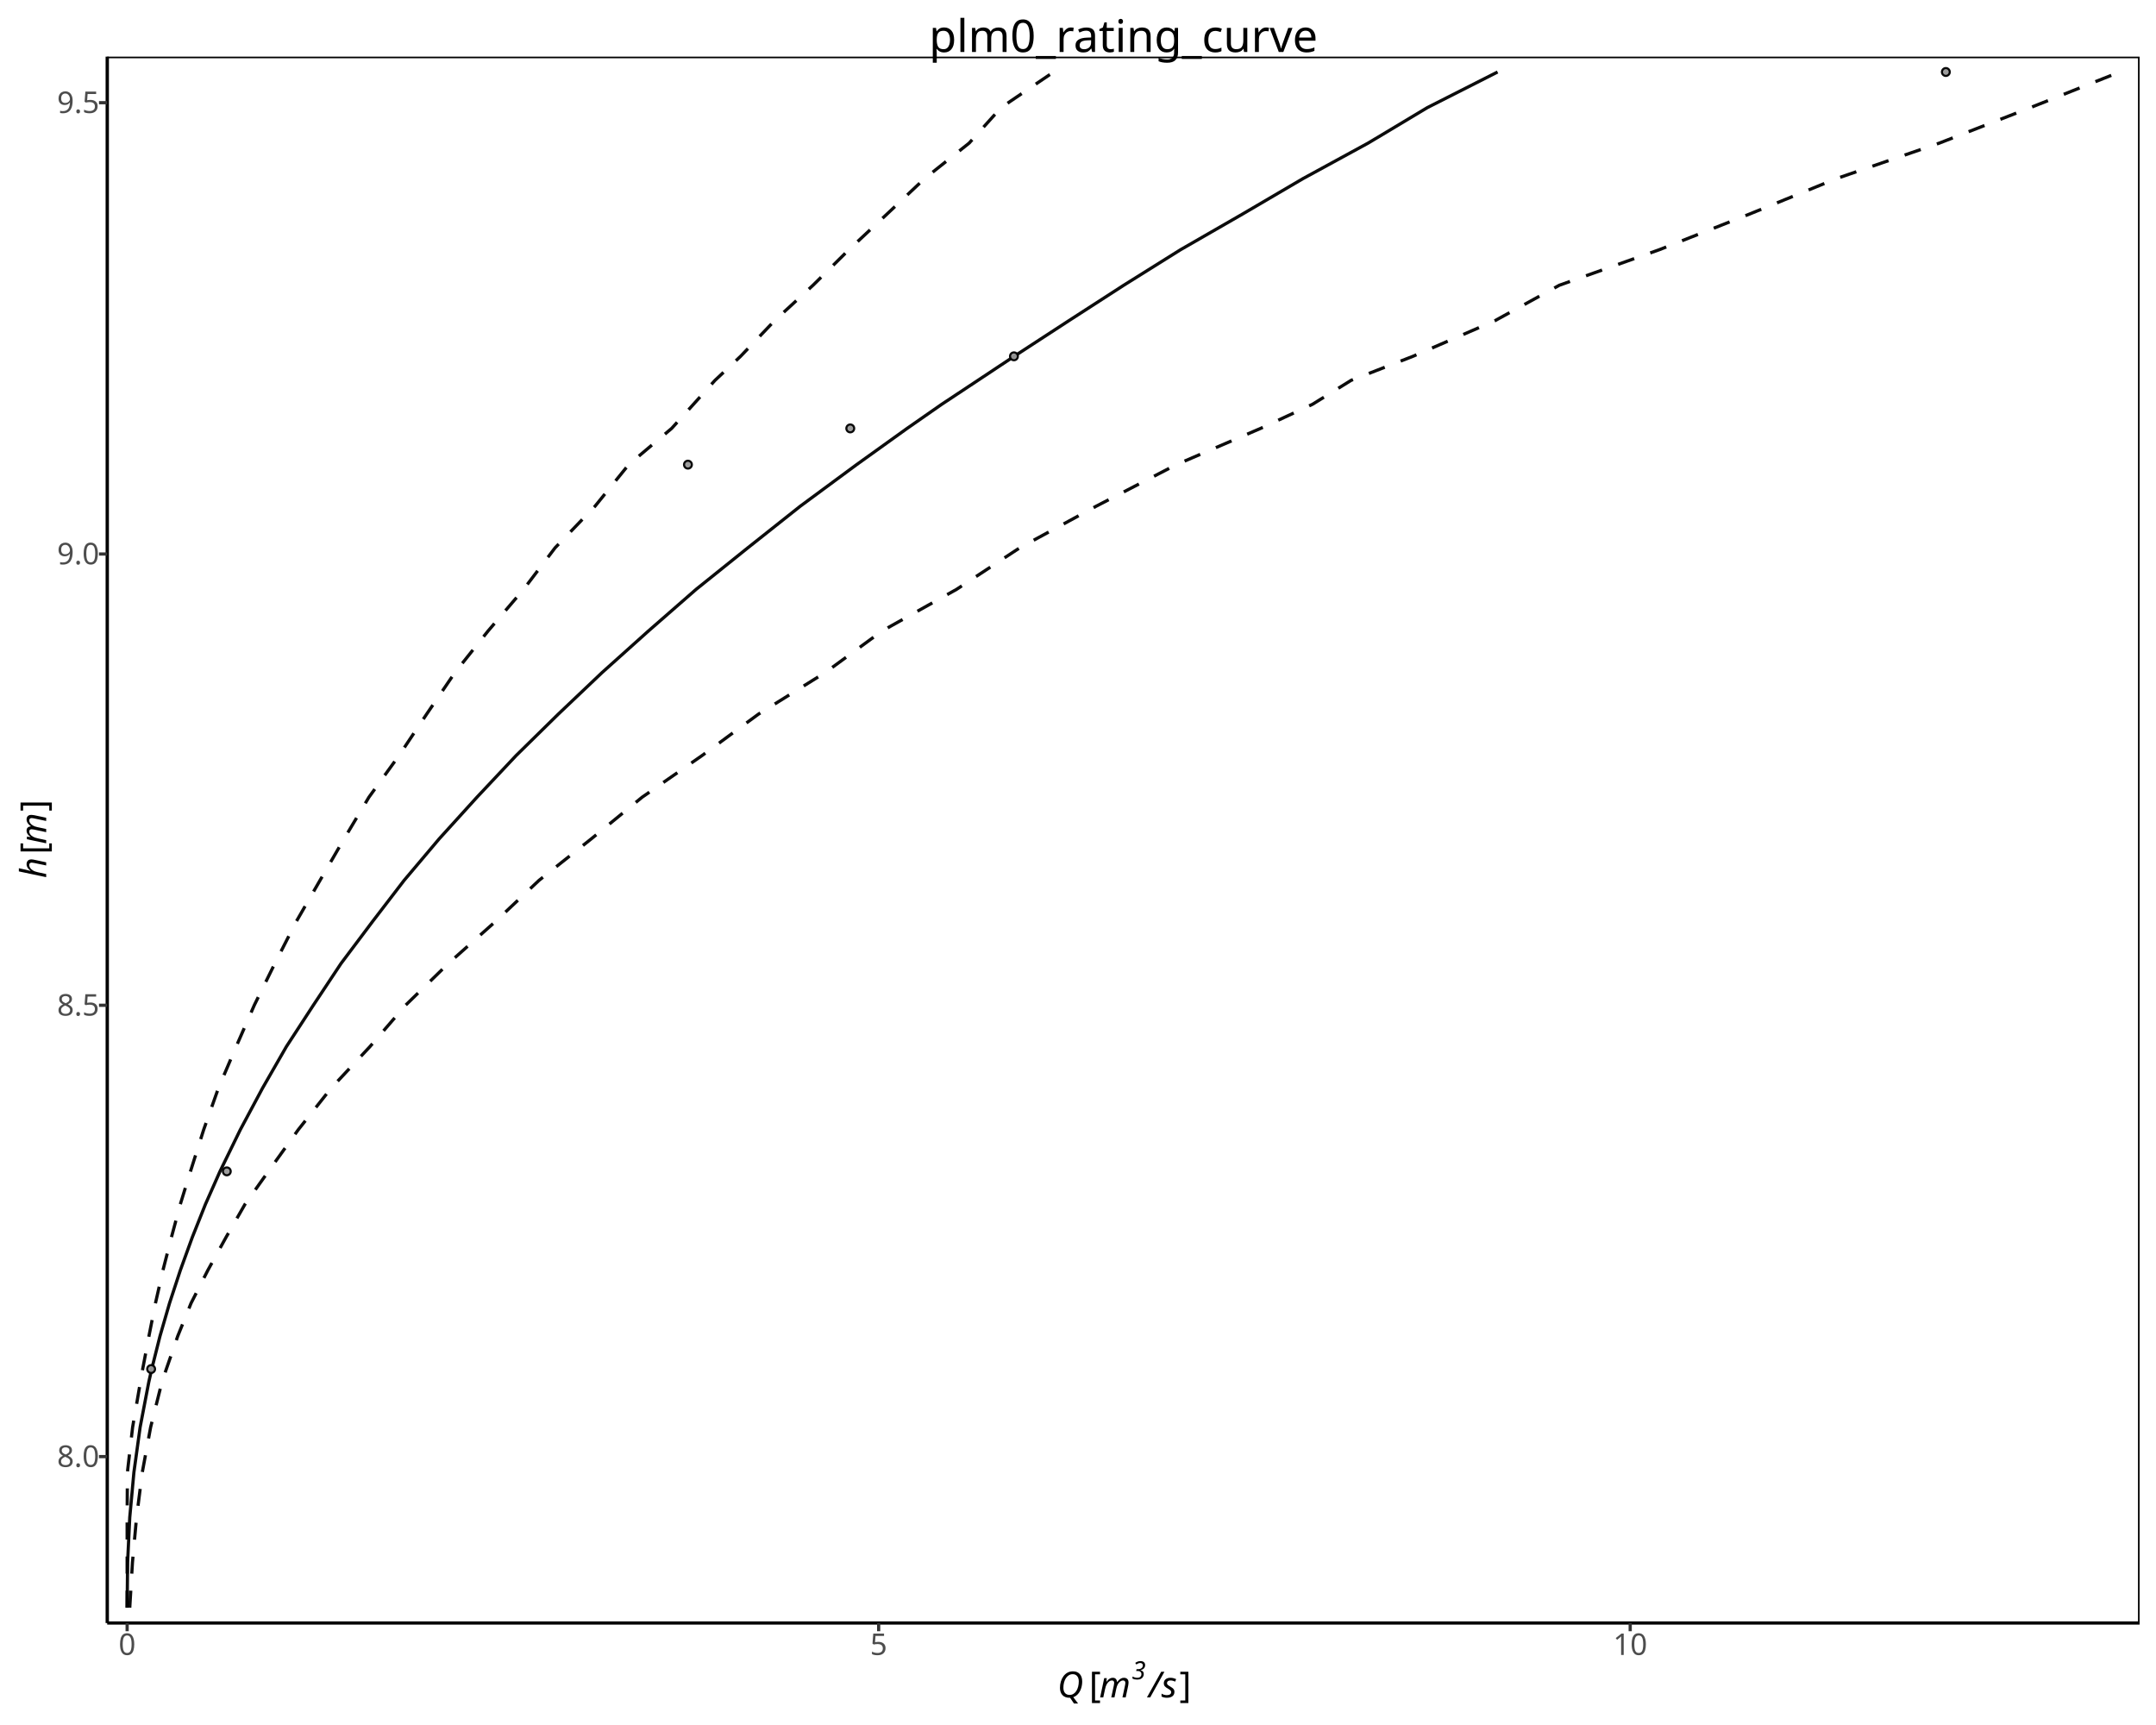
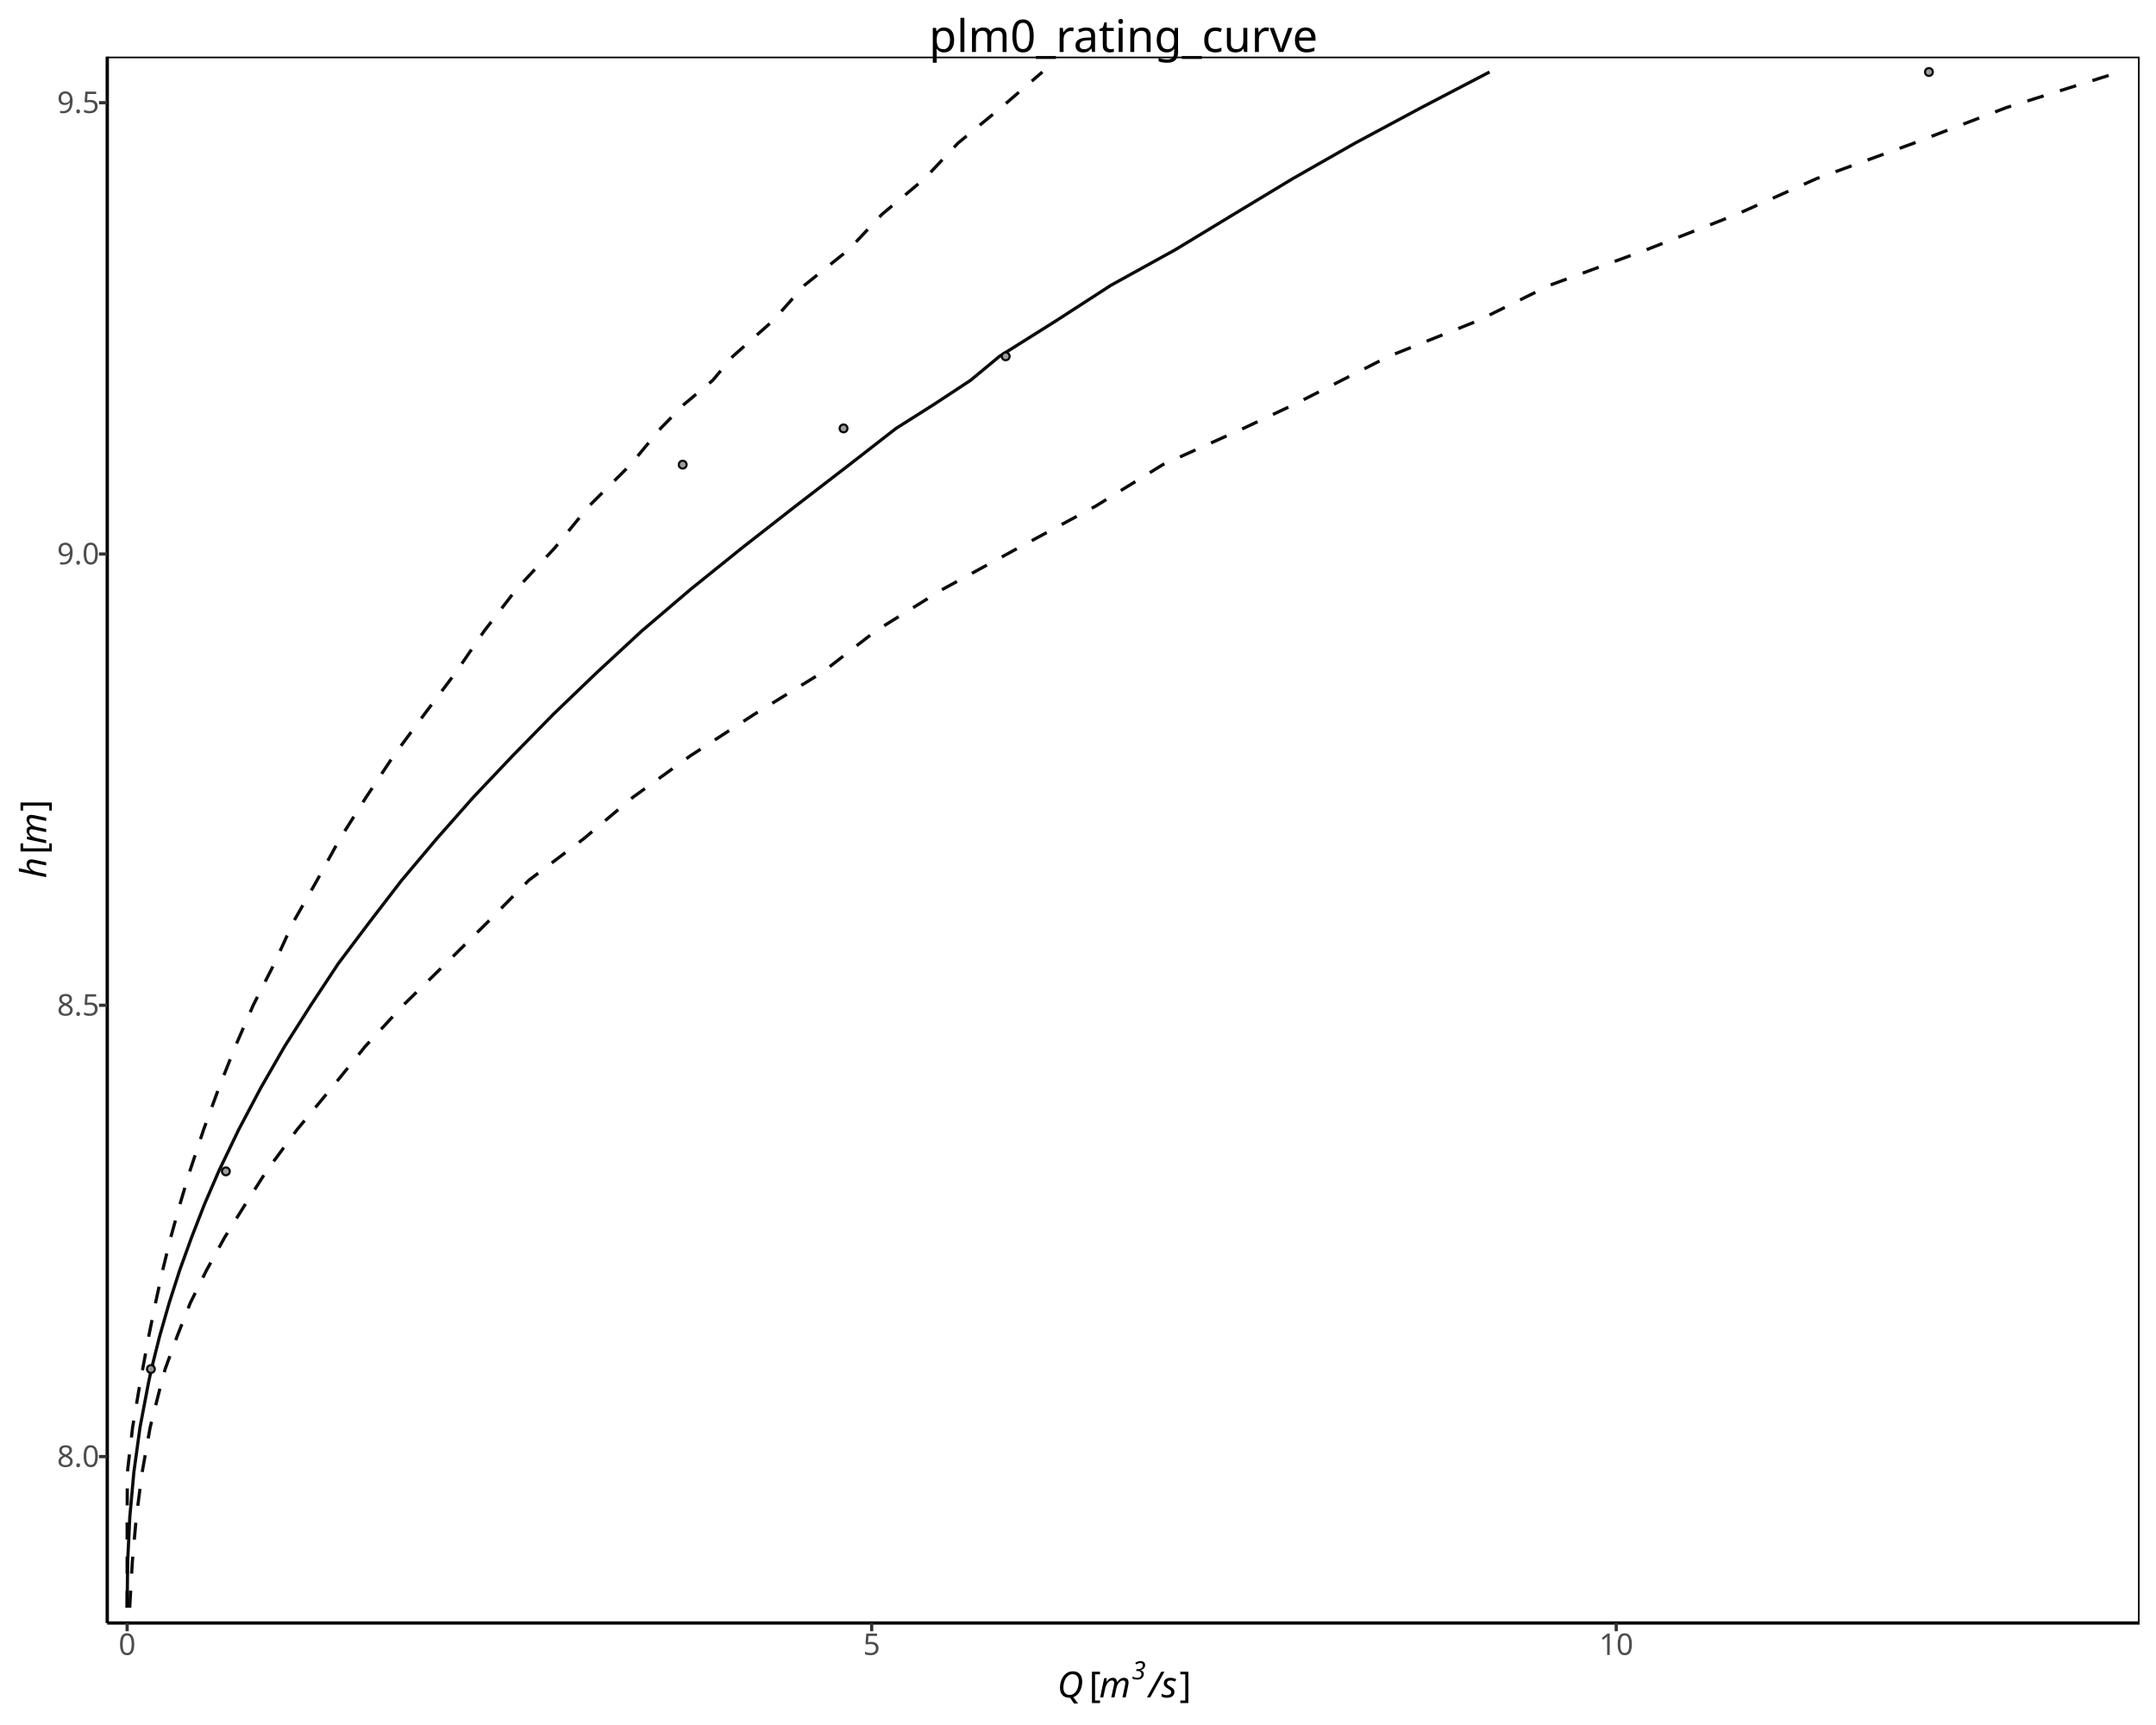
<svg xmlns="http://www.w3.org/2000/svg" class="svglite" data-engine-version="2.0" width="720.00pt" height="576.00pt" viewBox="0 0 720.00 576.00">
  <defs>
    <style type="text/css">
    .svglite line, .svglite polyline, .svglite polygon, .svglite path, .svglite rect, .svglite circle {
      fill: none;
      stroke: #000000;
      stroke-linecap: round;
      stroke-linejoin: round;
      stroke-miterlimit: 10.00;
    }
  </style>
  </defs>
  <rect width="100%" height="100%" style="stroke: none; fill: #FFFFFF;" />
  <defs>
    <clipPath id="cpMC4wMHw3MjAuMDB8MC4wMHw1NzYuMDA=">
      <rect x="0.00" y="0.00" width="720.00" height="576.00" />
    </clipPath>
  </defs>
  <g clip-path="url(#cpMC4wMHw3MjAuMDB8MC4wMHw1NzYuMDA=)">
    <rect x="0.00" y="0.00" width="720.00" height="576.00" style="stroke-width: 1.07; stroke: #FFFFFF; fill: #FFFFFF;" />
  </g>
  <defs>
    <clipPath id="cpMzUuODB8NzE0LjUyfDE4LjkyfDU0MS45NQ==">
      <rect x="35.80" y="18.92" width="678.72" height="523.03" />
    </clipPath>
  </defs>
  <g clip-path="url(#cpMzUuODB8NzE0LjUyfDE4LjkyfDU0MS45NQ==)">
    <rect x="35.80" y="18.92" width="678.72" height="523.03" style="stroke-width: 1.07; stroke: none; fill: #FFFFFF;" />
-     <polyline points="42.46,536.82 42.61,521.75 43.33,506.68 44.72,491.61 46.80,476.54 49.69,461.47 50.67,457.14 53.43,446.14 56.62,435.14 60.23,424.14 64.22,413.14 68.60,402.13 73.47,391.13 80.24,377.25 87.66,363.37 95.63,349.49 104.67,335.61 113.88,321.73 124.31,307.84 134.96,293.96 146.68,280.08 159.28,266.20 172.33,252.32 186.46,238.44 201.08,224.56 216.57,210.67 232.47,196.79 249.75,182.91 267.25,169.03 286.06,155.15 302.93,143.05 314.46,135.02 326.58,127.00 338.67,118.98 356.90,107.11 375.27,95.25 394.25,83.38 414.89,71.51 435.12,59.65 456.89,47.78 476.71,35.91 500.12,24.04 " style="stroke-width: 1.07; stroke: #000000; stroke-opacity: 0.95; stroke-linecap: butt;" />
-     <polyline points="42.46,536.82 42.46,521.75 42.46,506.68 42.55,491.61 44.29,476.54 46.89,461.47 47.65,457.14 49.74,446.14 51.92,435.14 54.42,424.14 57.25,413.14 60.21,402.13 63.61,391.13 68.01,377.25 72.93,363.37 78.86,349.49 84.94,335.61 91.78,321.73 98.87,307.84 106.87,293.96 114.92,280.08 123.20,266.20 133.22,252.32 142.49,238.44 151.93,224.56 163.01,210.67 174.85,196.79 185.38,182.91 198.71,169.03 209.95,155.15 224.30,143.05 231.56,135.02 238.78,127.00 247.31,118.98 258.64,107.11 271.51,95.25 283.49,83.38 296.18,71.51 308.75,59.65 323.65,47.78 334.33,35.91 351.86,24.04 " style="stroke-width: 1.07; stroke: #000000; stroke-opacity: 0.95; stroke-dasharray: 5.69,5.69; stroke-linecap: butt;" />
-     <polyline points="43.33,536.82 44.23,521.75 45.60,506.68 47.52,491.61 50.31,476.54 54.08,461.47 55.55,457.14 59.36,446.14 63.81,435.14 69.42,424.14 75.49,413.14 81.81,402.13 89.63,391.13 99.59,377.25 110.57,363.37 123.53,349.49 135.49,335.61 149.72,321.73 165.30,307.84 180.01,293.96 197.49,280.08 214.44,266.20 234.41,252.32 253.32,238.44 275.60,224.56 294.61,210.67 319.45,196.79 340.56,182.91 366.07,169.03 392.84,155.15 420.97,143.05 438.27,135.02 451.21,127.00 471.84,118.98 499.19,107.11 520.74,95.25 554.13,83.38 584.18,71.51 613.24,59.65 647.66,47.78 678.12,35.91 707.87,24.04 " style="stroke-width: 1.07; stroke: #000000; stroke-opacity: 0.95; stroke-dasharray: 5.69,5.69; stroke-linecap: butt;" />
-     <circle cx="50.47" cy="457.14" r="1.31" style="stroke-width: 0.71; stroke: #000000; stroke-opacity: 0.95; fill: #999999; fill-opacity: 0.95;" />
-     <circle cx="75.74" cy="391.13" r="1.31" style="stroke-width: 0.71; stroke: #000000; stroke-opacity: 0.95; fill: #999999; fill-opacity: 0.95;" />
-     <circle cx="229.74" cy="155.15" r="1.31" style="stroke-width: 0.71; stroke: #000000; stroke-opacity: 0.95; fill: #999999; fill-opacity: 0.95;" />
-     <circle cx="283.95" cy="143.05" r="1.31" style="stroke-width: 0.71; stroke: #000000; stroke-opacity: 0.95; fill: #999999; fill-opacity: 0.95;" />
-     <circle cx="338.61" cy="118.98" r="1.31" style="stroke-width: 0.71; stroke: #000000; stroke-opacity: 0.95; fill: #999999; fill-opacity: 0.95;" />
-     <circle cx="649.82" cy="24.04" r="1.31" style="stroke-width: 0.71; stroke: #000000; stroke-opacity: 0.95; fill: #999999; fill-opacity: 0.95;" />
+     <polyline points="42.46,536.82 42.62,521.75 43.34,506.68 44.70,491.61 46.77,476.54 49.64,461.47 50.57,457.14 53.32,446.14 56.48,435.14 60.01,424.14 63.99,413.14 68.28,402.13 73.03,391.13 79.69,377.25 87.03,363.37 95.00,349.49 103.82,335.61 112.99,321.73 123.45,307.84 134.13,293.96 145.82,280.08 158.08,266.20 171.24,252.32 184.85,238.44 199.32,224.56 214.34,210.67 230.62,196.79 247.85,182.91 265.63,169.03 283.67,155.15 299.23,143.05 311.92,135.02 324.10,127.00 333.79,118.98 352.68,107.11 371.01,95.25 392.50,83.38 412.08,71.51 431.71,59.65 452.55,47.78 474.68,35.91 497.44,24.04 " style="stroke-width: 1.07; stroke: #000000; stroke-opacity: 0.95; stroke-linecap: butt;" />
+     <polyline points="42.46,536.82 42.46,521.75 42.46,506.68 42.54,491.61 44.29,476.54 46.83,461.47 47.65,457.14 49.68,446.14 51.92,435.14 54.32,424.14 57.03,413.14 60.09,402.13 63.37,391.13 67.98,377.25 73.06,363.37 78.55,349.49 84.59,335.61 91.62,321.73 97.98,307.84 105.87,293.96 113.50,280.08 122.27,266.20 131.48,252.32 141.76,238.44 152.20,224.56 161.72,210.67 172.43,196.79 185.30,182.91 196.64,169.03 210.58,155.15 220.60,143.05 228.44,135.02 238.02,127.00 244.73,118.98 258.11,107.11 268.66,95.25 283.41,83.38 294.60,71.51 308.78,59.65 319.93,47.78 334.33,35.91 348.10,24.04 " style="stroke-width: 1.07; stroke: #000000; stroke-opacity: 0.95; stroke-dasharray: 5.69,5.69; stroke-linecap: butt;" />
+     <polyline points="43.32,536.82 44.17,521.75 45.51,506.68 47.47,491.61 50.16,476.54 53.96,461.47 55.15,457.14 59.18,446.14 63.52,435.14 68.97,424.14 75.05,413.14 81.92,402.13 88.93,391.13 99.16,377.25 110.65,363.37 121.90,349.49 134.70,335.61 148.90,321.73 162.92,307.84 176.57,293.96 194.91,280.08 211.38,266.20 230.63,252.32 252.01,238.44 274.56,224.56 292.46,210.67 314.78,196.79 340.15,182.91 365.85,169.03 388.32,155.15 415.21,143.05 432.26,135.02 448.05,127.00 463.80,118.98 493.50,107.11 517.52,95.25 549.85,83.38 580.13,71.51 606.62,59.65 639.17,47.78 670.06,35.91 707.87,24.04 " style="stroke-width: 1.07; stroke: #000000; stroke-opacity: 0.95; stroke-dasharray: 5.69,5.69; stroke-linecap: butt;" />
+     <circle cx="50.39" cy="457.14" r="1.31" style="stroke-width: 0.71; stroke: #000000; stroke-opacity: 0.95; fill: #999999; fill-opacity: 0.95;" />
+     <circle cx="75.43" cy="391.13" r="1.31" style="stroke-width: 0.71; stroke: #000000; stroke-opacity: 0.95; fill: #999999; fill-opacity: 0.95;" />
+     <circle cx="227.99" cy="155.15" r="1.31" style="stroke-width: 0.71; stroke: #000000; stroke-opacity: 0.95; fill: #999999; fill-opacity: 0.95;" />
+     <circle cx="281.70" cy="143.05" r="1.31" style="stroke-width: 0.71; stroke: #000000; stroke-opacity: 0.95; fill: #999999; fill-opacity: 0.95;" />
+     <circle cx="335.85" cy="118.98" r="1.31" style="stroke-width: 0.71; stroke: #000000; stroke-opacity: 0.95; fill: #999999; fill-opacity: 0.95;" />
+     <circle cx="644.17" cy="24.04" r="1.31" style="stroke-width: 0.71; stroke: #000000; stroke-opacity: 0.95; fill: #999999; fill-opacity: 0.95;" />
    <rect x="35.80" y="18.92" width="678.72" height="523.03" style="stroke-width: 1.07;" />
  </g>
  <g clip-path="url(#cpMC4wMHw3MjAuMDB8MC4wMHw1NzYuMDA=)">
    <polyline points="35.80,541.95 35.80,18.92 " style="stroke-width: 1.07; stroke-linecap: butt;" />
    <text x="26.11" y="489.81" text-anchor="middle" style="font-size: 10.00px; fill: #4D4D4D; font-family: sans;" textLength="13.90px" lengthAdjust="spacingAndGlyphs">8.0</text>
    <text x="26.11" y="339.12" text-anchor="middle" style="font-size: 10.00px; fill: #4D4D4D; font-family: sans;" textLength="13.90px" lengthAdjust="spacingAndGlyphs">8.5</text>
    <text x="26.11" y="188.43" text-anchor="middle" style="font-size: 10.00px; fill: #4D4D4D; font-family: sans;" textLength="13.90px" lengthAdjust="spacingAndGlyphs">9.0</text>
    <text x="26.11" y="37.73" text-anchor="middle" style="font-size: 10.00px; fill: #4D4D4D; font-family: sans;" textLength="13.90px" lengthAdjust="spacingAndGlyphs">9.5</text>
    <polyline points="33.06,486.37 35.80,486.37 " style="stroke-width: 1.07; stroke: #333333; stroke-linecap: butt;" />
    <polyline points="33.06,335.68 35.80,335.68 " style="stroke-width: 1.07; stroke: #333333; stroke-linecap: butt;" />
    <polyline points="33.06,184.99 35.80,184.99 " style="stroke-width: 1.07; stroke: #333333; stroke-linecap: butt;" />
    <polyline points="33.06,34.29 35.80,34.29 " style="stroke-width: 1.07; stroke: #333333; stroke-linecap: butt;" />
    <polyline points="35.80,541.95 714.52,541.95 " style="stroke-width: 1.07; stroke-linecap: butt;" />
    <polyline points="42.46,544.69 42.46,541.95 " style="stroke-width: 1.07; stroke: #333333; stroke-linecap: butt;" />
-     <polyline points="293.43,544.69 293.43,541.95 " style="stroke-width: 1.07; stroke: #333333; stroke-linecap: butt;" />
-     <polyline points="544.41,544.69 544.41,541.95 " style="stroke-width: 1.07; stroke: #333333; stroke-linecap: butt;" />
+     <polyline points="291.10,544.69 291.10,541.95 " style="stroke-width: 1.07; stroke: #333333; stroke-linecap: butt;" />
+     <polyline points="539.74,544.69 539.74,541.95 " style="stroke-width: 1.07; stroke: #333333; stroke-linecap: butt;" />
    <text x="42.46" y="552.61" text-anchor="middle" style="font-size: 10.00px; fill: #4D4D4D; font-family: sans;" textLength="5.56px" lengthAdjust="spacingAndGlyphs">0</text>
-     <text x="293.43" y="552.61" text-anchor="middle" style="font-size: 10.00px; fill: #4D4D4D; font-family: sans;" textLength="5.56px" lengthAdjust="spacingAndGlyphs">5</text>
-     <text x="544.41" y="552.61" text-anchor="middle" style="font-size: 10.00px; fill: #4D4D4D; font-family: sans;" textLength="11.12px" lengthAdjust="spacingAndGlyphs">10</text>
+     <text x="291.10" y="552.61" text-anchor="middle" style="font-size: 10.00px; fill: #4D4D4D; font-family: sans;" textLength="5.56px" lengthAdjust="spacingAndGlyphs">5</text>
+     <text x="539.74" y="552.61" text-anchor="middle" style="font-size: 10.00px; fill: #4D4D4D; font-family: sans;" textLength="11.12px" lengthAdjust="spacingAndGlyphs">10</text>
    <text x="353.12" y="566.78" style="font-size: 12.00px; font-style: italic; font-family: sans;" textLength="9.34px" lengthAdjust="spacingAndGlyphs">Q</text>
    <text x="363.71" y="566.78" style="font-size: 12.00px; font-family: sans;" textLength="3.33px" lengthAdjust="spacingAndGlyphs">[</text>
    <text x="367.05" y="566.78" style="font-size: 12.00px; font-style: italic; font-family: sans;" textLength="10.00px" lengthAdjust="spacingAndGlyphs">m</text>
    <text x="378.01" y="560.76" style="font-size: 8.40px; font-style: italic; font-family: sans;" textLength="4.67px" lengthAdjust="spacingAndGlyphs">3</text>
    <text x="383.57" y="566.78" style="font-size: 12.00px; font-style: italic; font-family: sans;" textLength="9.34px" lengthAdjust="spacingAndGlyphs">/s</text>
    <text x="393.87" y="566.78" style="font-size: 12.00px; font-family: sans;" textLength="3.33px" lengthAdjust="spacingAndGlyphs">]</text>
    <text transform="translate(15.42,293.24) rotate(-90)" style="font-size: 12.00px; font-style: italic; font-family: sans;" textLength="6.67px" lengthAdjust="spacingAndGlyphs">h</text>
    <text transform="translate(15.42,285.26) rotate(-90)" style="font-size: 12.00px; font-family: sans;" textLength="3.33px" lengthAdjust="spacingAndGlyphs">[</text>
    <text transform="translate(15.42,281.93) rotate(-90)" style="font-size: 12.00px; font-style: italic; font-family: sans;" textLength="10.00px" lengthAdjust="spacingAndGlyphs">m</text>
    <text transform="translate(15.42,270.96) rotate(-90)" style="font-size: 12.00px; font-family: sans;" textLength="3.33px" lengthAdjust="spacingAndGlyphs">]</text>
    <text x="375.16" y="17.36" text-anchor="middle" style="font-size: 15.00px; font-family: sans;" textLength="123.42px" lengthAdjust="spacingAndGlyphs">plm0_rating_curve</text>
  </g>
</svg>
